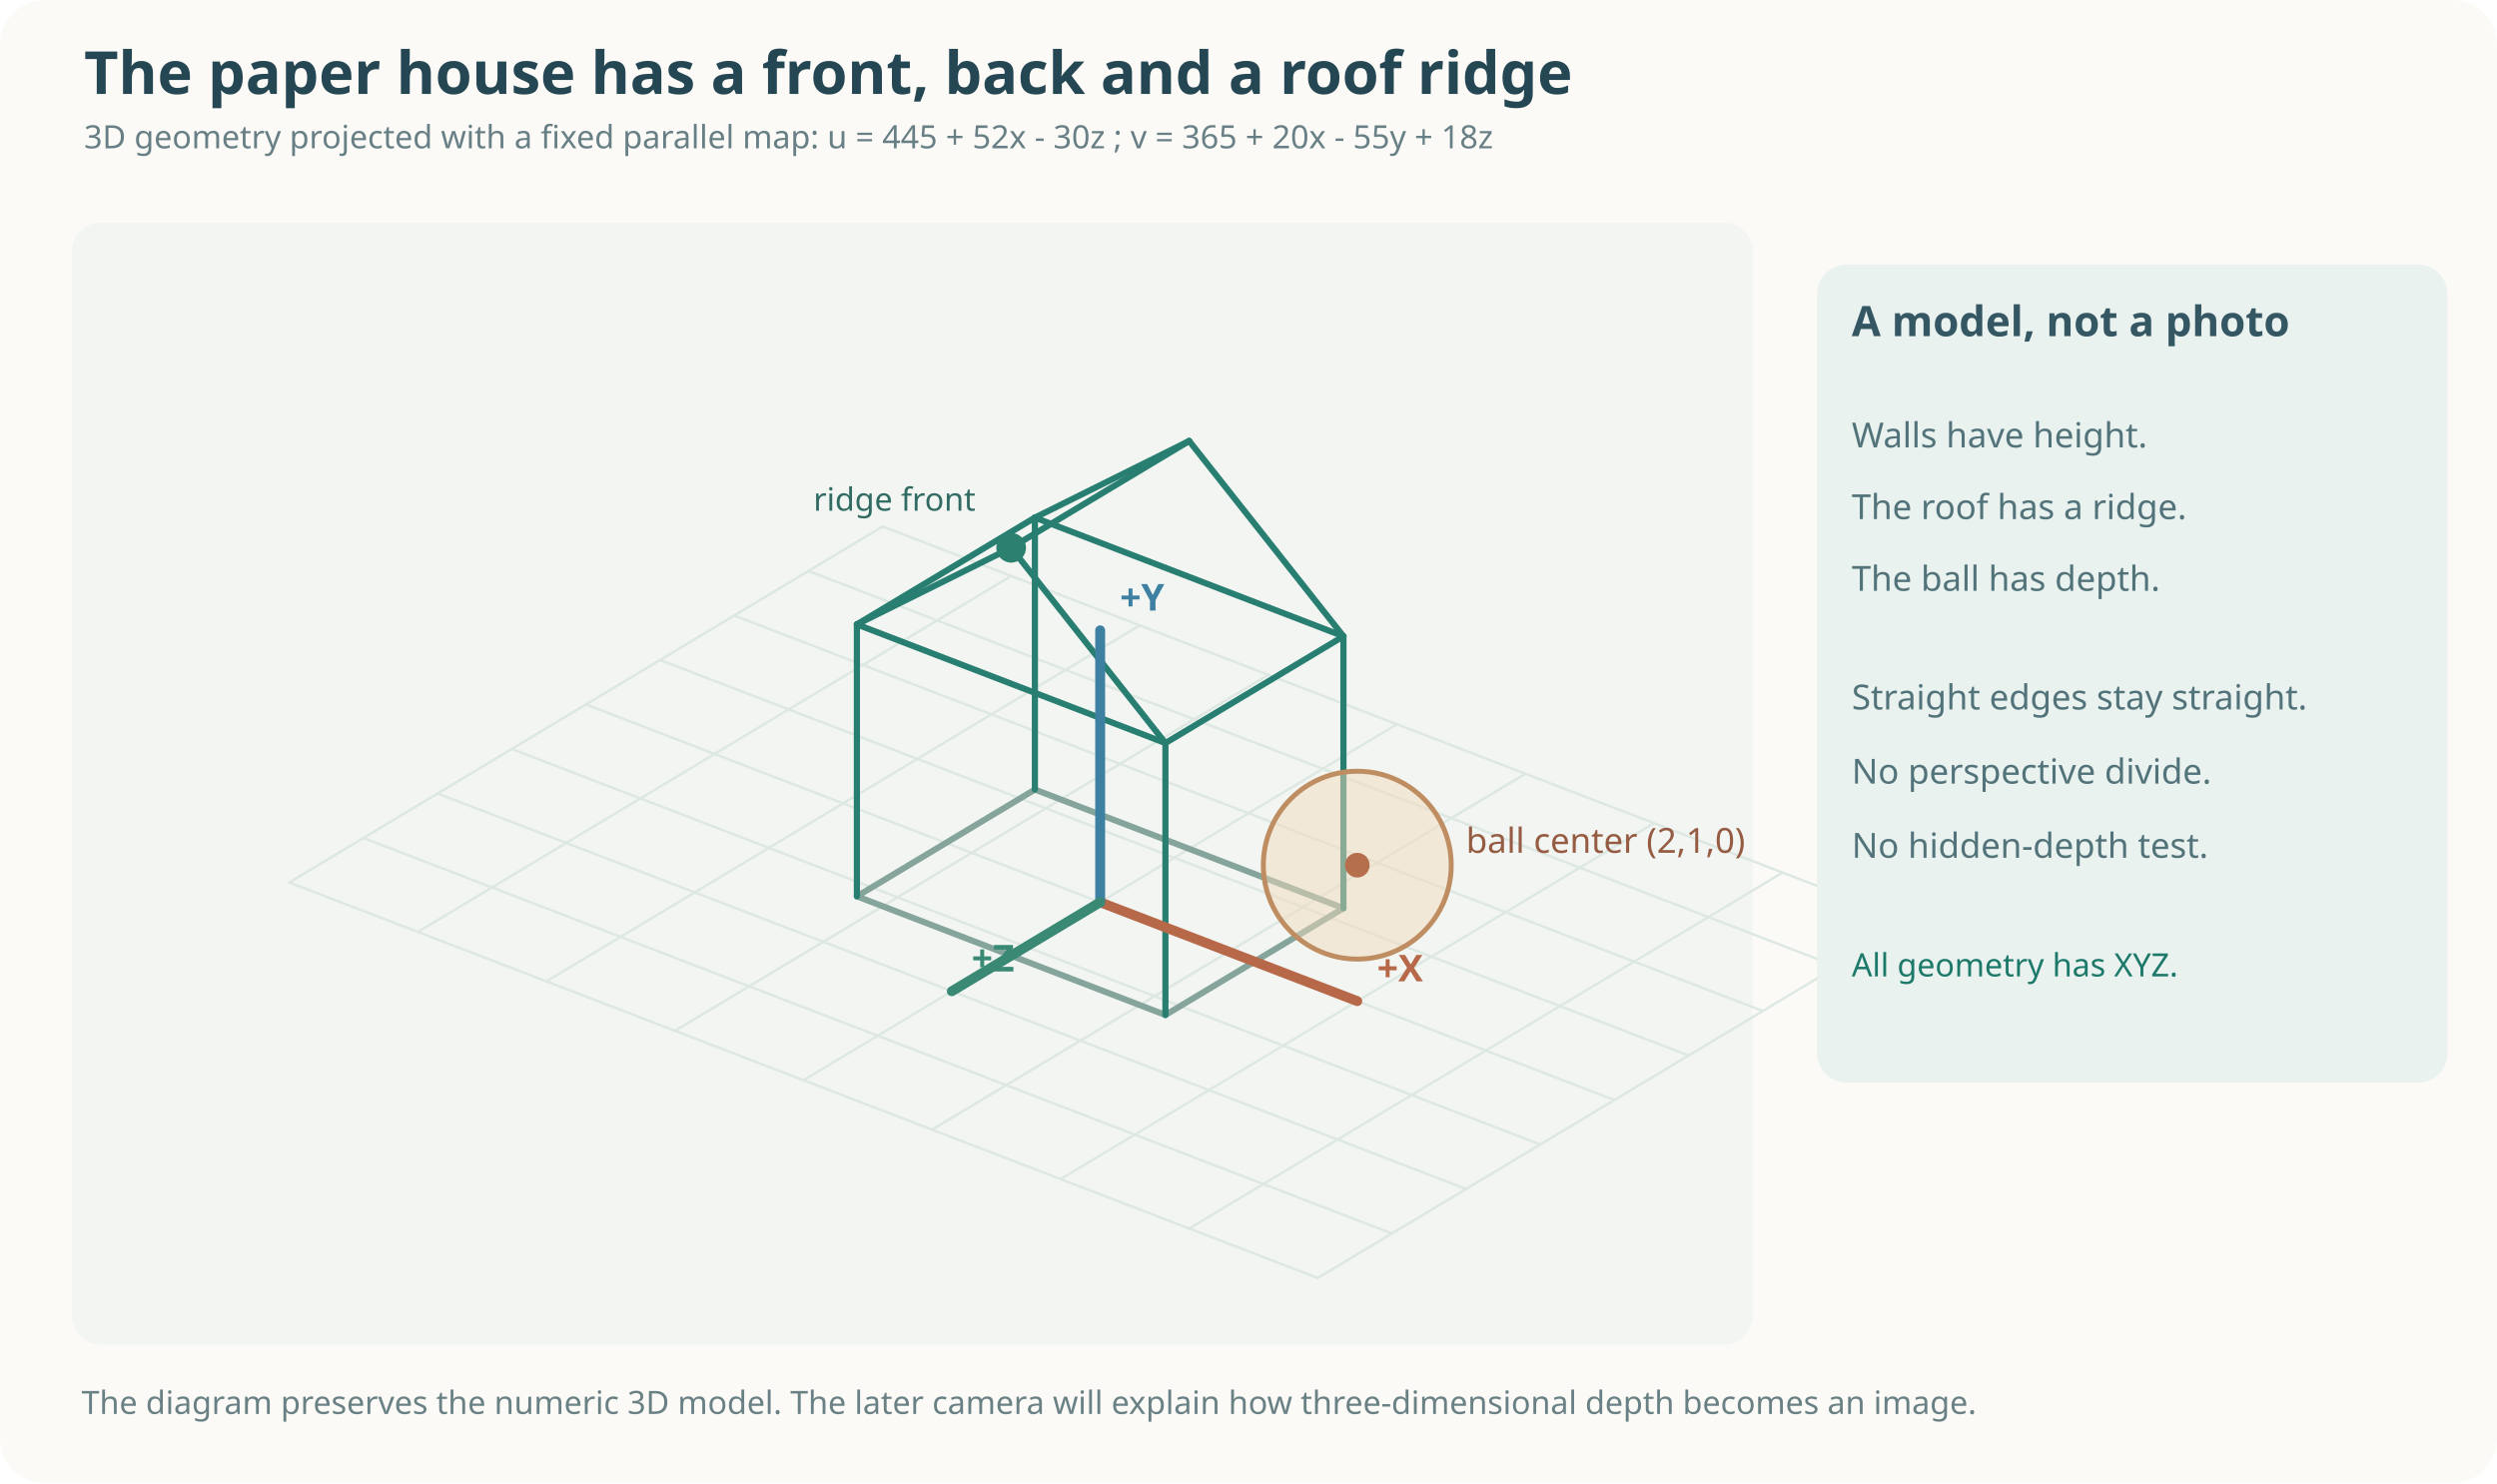
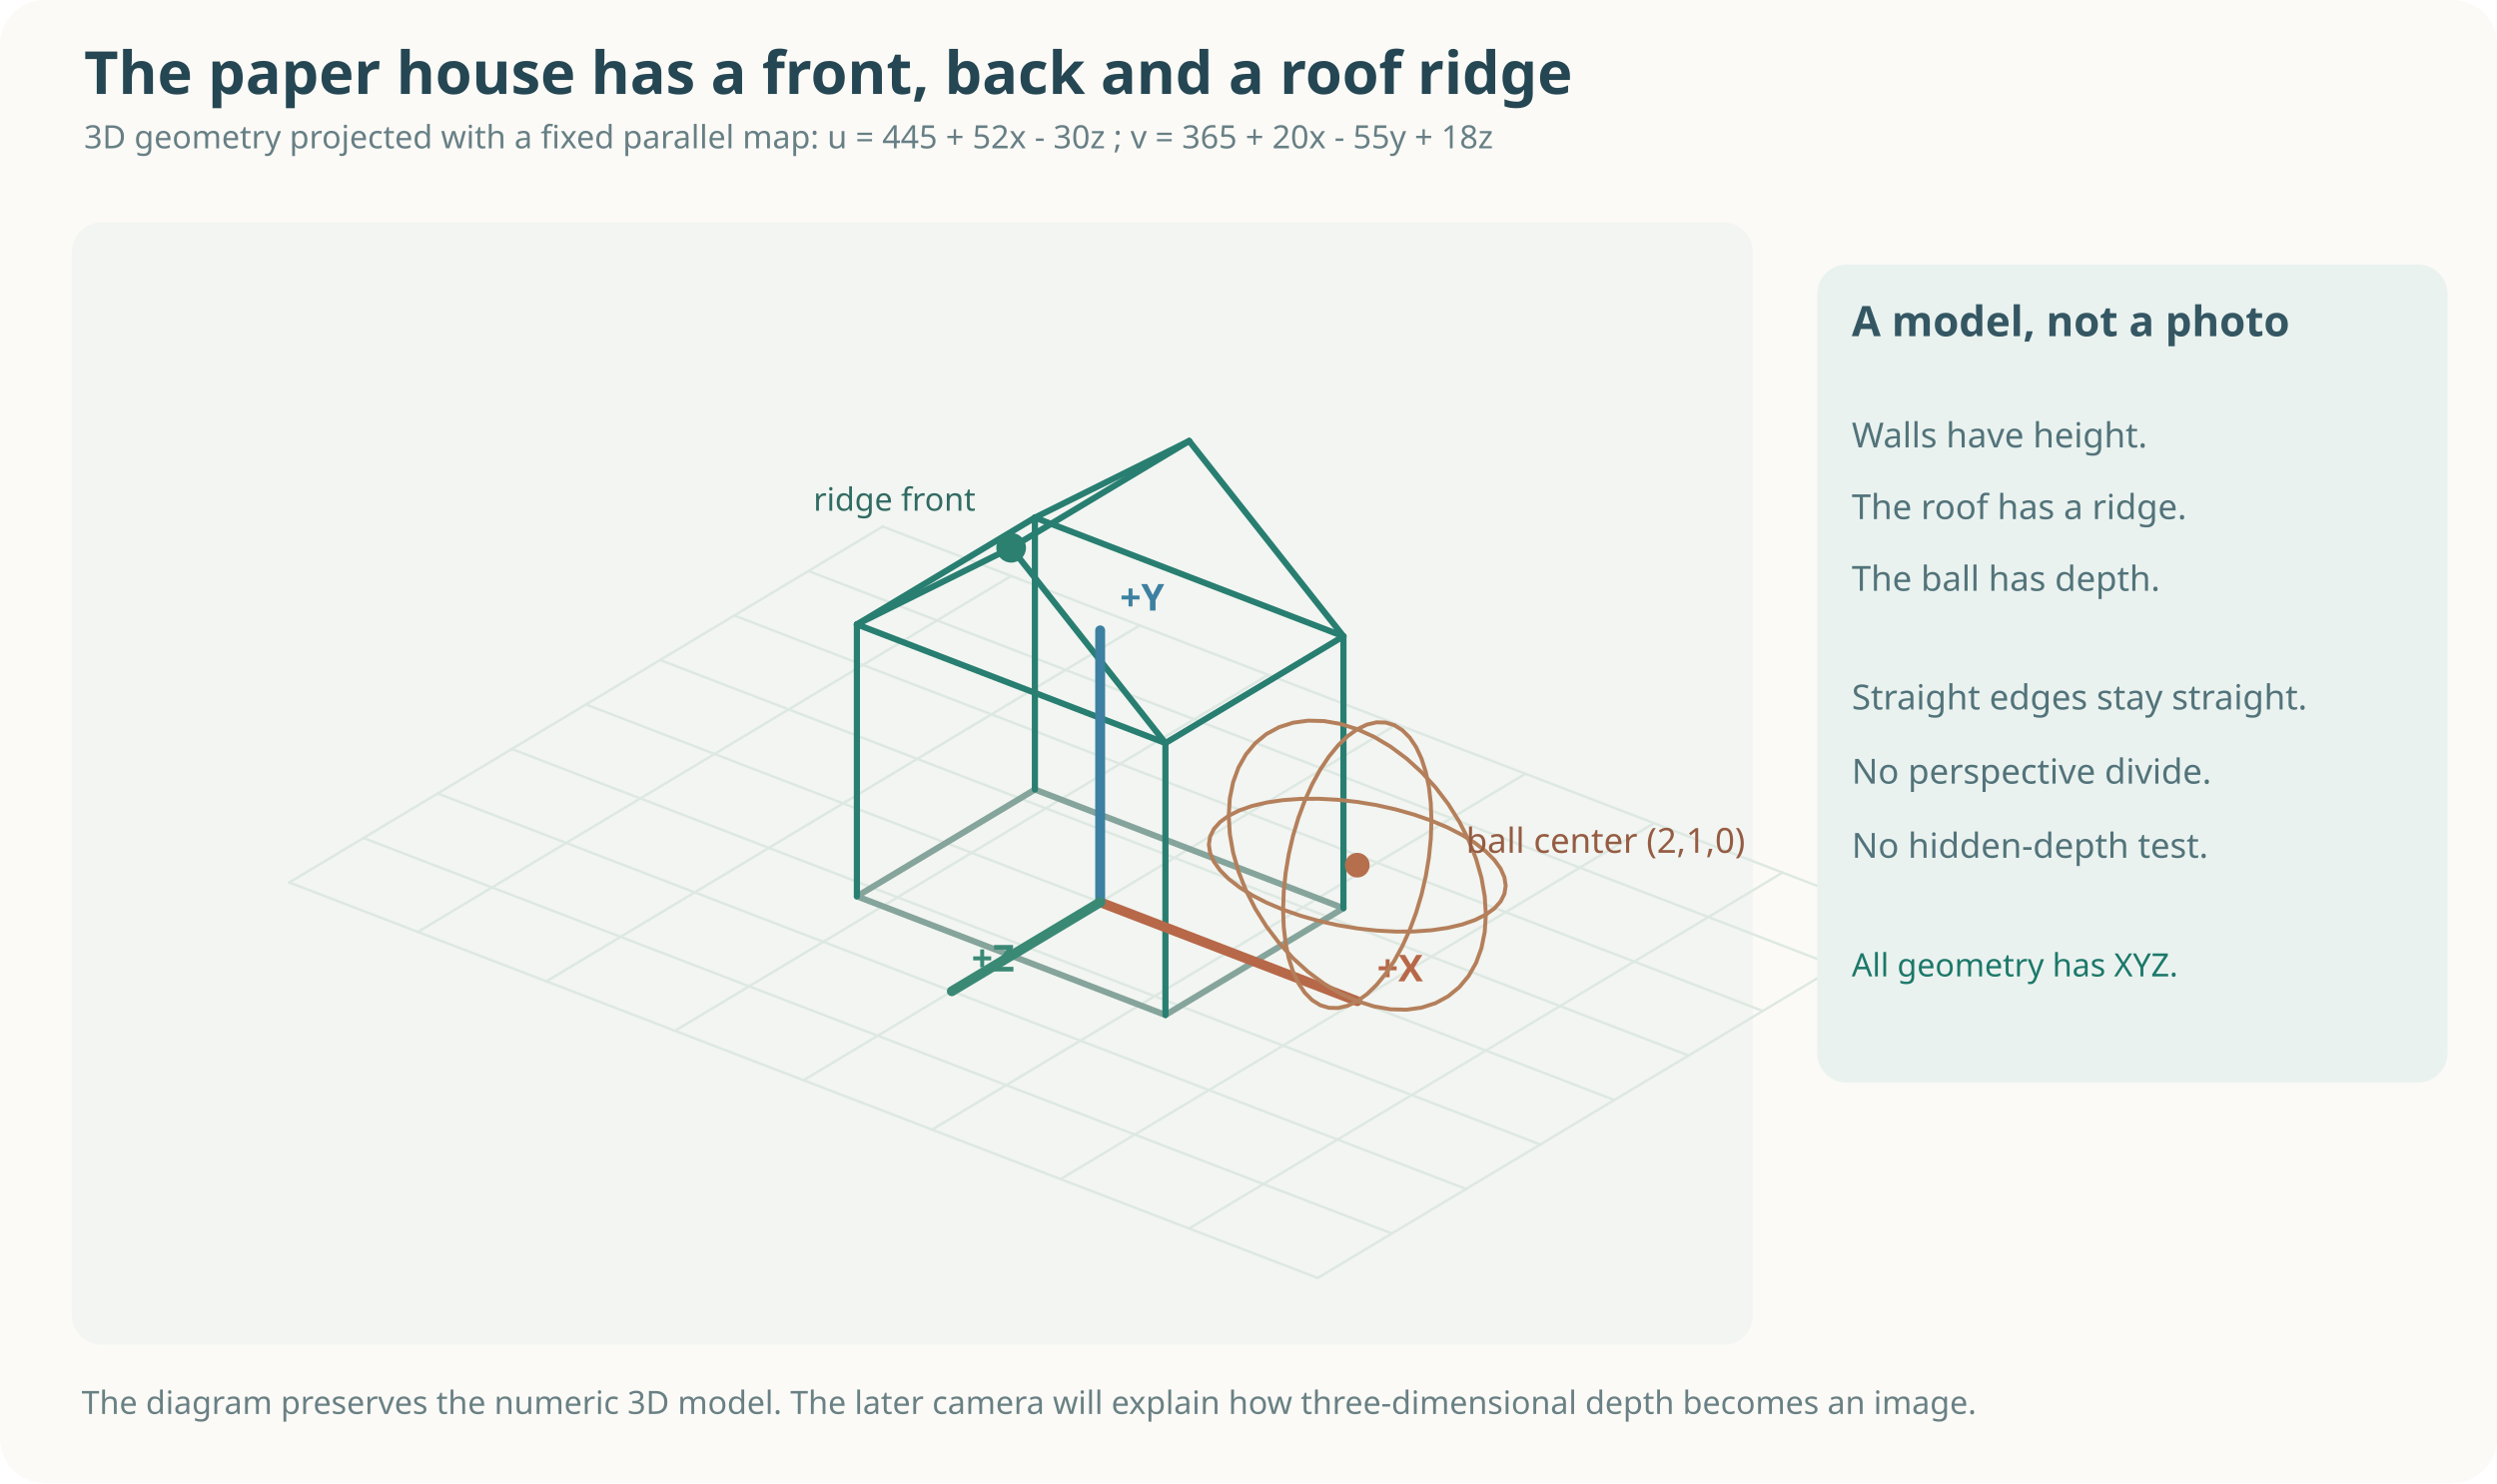
<svg xmlns="http://www.w3.org/2000/svg" width="1010" height="600" viewBox="0 0 1010 600" role="img" aria-labelledby="title desc">
  <rect width="1010" height="600" rx="18" fill="#fbfaf6" />
  <text x="34" y="38" font-family="sans-serif" font-size="24" font-weight="600" fill="#254653">The paper house has a front, back and a roof ridge</text>
  <text x="34" y="60" font-family="sans-serif" font-size="13" fill="#677f85">3D geometry projected with a fixed parallel map: u = 445 + 52x - 30z ; v = 365 + 20x - 55y + 18z</text>
  <rect x="29" y="90" width="680" height="454" rx="12" fill="#f2f5f1" />
  <line x1="357" y1="213" x2="117" y2="357" stroke="#dee8e2" stroke-width="1" stroke-linecap="round" />
  <line x1="409" y1="233" x2="169" y2="377" stroke="#dee8e2" stroke-width="1" stroke-linecap="round" />
  <line x1="461" y1="253" x2="221" y2="397" stroke="#dee8e2" stroke-width="1" stroke-linecap="round" />
  <line x1="513" y1="273" x2="273" y2="417" stroke="#dee8e2" stroke-width="1" stroke-linecap="round" />
  <line x1="565" y1="293" x2="325" y2="437" stroke="#dee8e2" stroke-width="1" stroke-linecap="round" />
  <line x1="617" y1="313" x2="377" y2="457" stroke="#dee8e2" stroke-width="1" stroke-linecap="round" />
  <line x1="669" y1="333" x2="429" y2="477" stroke="#dee8e2" stroke-width="1" stroke-linecap="round" />
  <line x1="721" y1="353" x2="481" y2="497" stroke="#dee8e2" stroke-width="1" stroke-linecap="round" />
  <line x1="773" y1="373" x2="533" y2="517" stroke="#dee8e2" stroke-width="1" stroke-linecap="round" />
  <line x1="357" y1="213" x2="773" y2="373" stroke="#dee8e2" stroke-width="1" stroke-linecap="round" />
  <line x1="327" y1="231" x2="743" y2="391" stroke="#dee8e2" stroke-width="1" stroke-linecap="round" />
  <line x1="297" y1="249" x2="713" y2="409" stroke="#dee8e2" stroke-width="1" stroke-linecap="round" />
  <line x1="267" y1="267" x2="683" y2="427" stroke="#dee8e2" stroke-width="1" stroke-linecap="round" />
  <line x1="237" y1="285" x2="653" y2="445" stroke="#dee8e2" stroke-width="1" stroke-linecap="round" />
  <line x1="207" y1="303" x2="623" y2="463" stroke="#dee8e2" stroke-width="1" stroke-linecap="round" />
  <line x1="177" y1="321" x2="593" y2="481" stroke="#dee8e2" stroke-width="1" stroke-linecap="round" />
  <line x1="147" y1="339" x2="563" y2="499" stroke="#dee8e2" stroke-width="1" stroke-linecap="round" />
  <line x1="117" y1="357" x2="533" y2="517" stroke="#dee8e2" stroke-width="1" stroke-linecap="round" />
  <line x1="418.6" y1="319.4" x2="543.4" y2="367.4" stroke="#85a49b" stroke-width="2.5" stroke-linecap="round" />
  <line x1="543.4" y1="367.4" x2="471.4" y2="410.6" stroke="#85a49b" stroke-width="2.5" stroke-linecap="round" />
  <line x1="471.4" y1="410.6" x2="346.6" y2="362.6" stroke="#85a49b" stroke-width="2.5" stroke-linecap="round" />
  <line x1="346.6" y1="362.6" x2="418.6" y2="319.4" stroke="#85a49b" stroke-width="2.5" stroke-linecap="round" />
  <line x1="418.6" y1="209.4" x2="543.4" y2="257.4" stroke="#287e71" stroke-width="2.5" stroke-linecap="round" />
  <line x1="543.4" y1="257.4" x2="471.4" y2="300.6" stroke="#287e71" stroke-width="2.5" stroke-linecap="round" />
  <line x1="471.4" y1="300.6" x2="346.6" y2="252.6" stroke="#287e71" stroke-width="2.5" stroke-linecap="round" />
  <line x1="346.6" y1="252.6" x2="418.6" y2="209.4" stroke="#287e71" stroke-width="2.5" stroke-linecap="round" />
  <line x1="418.6" y1="319.4" x2="418.6" y2="209.4" stroke="#287e71" stroke-width="2.5" stroke-linecap="round" />
  <line x1="543.4" y1="367.4" x2="543.4" y2="257.4" stroke="#287e71" stroke-width="2.5" stroke-linecap="round" />
  <line x1="471.4" y1="410.6" x2="471.4" y2="300.6" stroke="#287e71" stroke-width="2.5" stroke-linecap="round" />
  <line x1="346.6" y1="362.6" x2="346.6" y2="252.6" stroke="#287e71" stroke-width="2.5" stroke-linecap="round" />
  <line x1="418.6" y1="209.4" x2="481" y2="178.4" stroke="#287e71" stroke-width="2.5" stroke-linecap="round" />
  <line x1="543.4" y1="257.4" x2="481" y2="178.4" stroke="#287e71" stroke-width="2.5" stroke-linecap="round" />
  <line x1="346.6" y1="252.6" x2="409" y2="221.6" stroke="#287e71" stroke-width="2.5" stroke-linecap="round" />
  <line x1="471.4" y1="300.6" x2="409" y2="221.6" stroke="#287e71" stroke-width="2.5" stroke-linecap="round" />
  <line x1="481" y1="178.4" x2="409" y2="221.6" stroke="#287e71" stroke-width="2.5" stroke-linecap="round" />
  <line x1="445" y1="365" x2="549" y2="405" stroke="#b76849" stroke-width="4" stroke-linecap="round" />
  <text x="557" y="397" font-family="sans-serif" font-size="15" fill="#b76849" font-weight="600">+X</text>
  <line x1="445" y1="365" x2="445" y2="255" stroke="#3d80a1" stroke-width="4" stroke-linecap="round" />
  <text x="453" y="247" font-family="sans-serif" font-size="15" fill="#3d80a1" font-weight="600">+Y</text>
  <line x1="445" y1="365" x2="385" y2="401" stroke="#398975" stroke-width="4" stroke-linecap="round" />
  <text x="393" y="393" font-family="sans-serif" font-size="15" fill="#398975" font-weight="600">+Z</text>
-   <circle cx="549" cy="350" r="38" fill="#f1d8ba" fill-opacity=".48" stroke="#be8d61" stroke-width="2" />
+   <polyline points="601.000,370.000 596.639,372.178 591.464,373.977 585.561,375.366 579.033,376.321 571.992,376.825 564.556,376.870 556.855,376.456 549.019,375.588 541.183,374.284 533.481,372.563 526.044,370.457 519.000,368.000 512.469,365.235 506.564,362.210 501.384,358.976 497.019,355.588 493.544,352.105 491.017,348.586 489.483,345.091 488.967,341.679 489.478,338.411 491.007,335.340 493.529,332.521 497.000,330.000 501.361,327.822 506.536,326.023 512.439,324.634 518.967,323.679 526.008,323.175 533.444,323.130 541.145,323.544 548.981,324.412 556.817,325.716 564.519,327.437 571.956,329.543 579.000,332.000 585.531,334.765 591.436,337.790 596.616,341.024 600.981,344.412 604.456,347.895 606.983,351.414 608.517,354.909 609.033,358.321 608.522,361.589 606.993,364.660 604.471,367.479 601.000,370.000" fill="none" stroke="#b47f5b" stroke-width="1.6" />
+   <polyline points="601.000,370.000 600.555,362.650 599.228,355.083 597.042,347.430 594.033,339.821 590.254,332.385 585.770,325.251 580.656,318.541 575.000,312.369 568.900,306.840 562.459,302.050 555.787,298.081 549.000,295.000 542.213,292.860 535.541,291.698 529.100,291.533 523.000,292.369 517.344,294.190 512.230,296.967 507.746,300.651 503.967,305.179 500.958,310.475 498.772,316.446 497.445,322.992 497.000,330.000 497.445,337.350 498.772,344.917 500.958,352.570 503.967,360.179 507.746,367.615 512.230,374.749 517.344,381.459 523.000,387.631 529.100,393.160 535.541,397.950 542.213,401.919 549.000,405.000 555.787,407.140 562.459,408.302 568.900,408.467 575.000,407.631 580.656,405.810 585.770,403.033 590.254,399.349 594.033,394.821 597.042,389.525 599.228,383.554 600.555,377.008 601.000,370.000" fill="none" stroke="#b47f5b" stroke-width="1.6" />
+   <polyline points="549.000,295.000 545.084,297.820 541.235,301.533 537.519,306.075 534.000,311.369 530.737,317.323 527.787,323.837 525.199,330.798 523.019,338.088 521.284,345.582 520.022,353.152 519.257,360.667 519.000,368.000 519.257,375.025 520.022,381.622 521.284,387.677 523.019,393.088 525.199,397.762 527.787,401.619 530.737,404.592 534.000,406.631 537.519,407.702 541.235,407.785 545.084,406.879 549.000,405.000 552.916,402.180 556.765,398.467 560.481,393.925 564.000,388.631 567.263,382.677 570.213,376.163 572.801,369.202 574.981,361.912 576.716,354.418 577.978,346.848 578.743,339.333 579.000,332.000 578.743,324.975 577.978,318.378 576.716,312.323 574.981,306.912 572.801,302.238 570.213,298.381 567.263,295.408 564.000,293.369 560.481,292.298 556.765,292.215 552.916,293.121 549.000,295.000" fill="none" stroke="#b47f5b" stroke-width="1.6" />
  <circle cx="549" cy="350" r="5" fill="#b56f4d" />
  <text x="593" y="345" font-size="14" font-family="sans-serif" fill="#955c43">ball center (2,1,0)</text>
  <circle cx="409" cy="221.6" r="6" fill="#2b806f" />
  <text x="329" y="206.6" font-size="13" font-family="sans-serif" fill="#316b63">ridge front</text>
  <rect x="735" y="107" width="255" height="331" rx="12" fill="#eaf2ef" />
  <text x="749" y="136" font-family="sans-serif" font-size="17" font-weight="600" fill="#345763">A model, not a photo</text>
  <text x="749" y="181" font-family="sans-serif" font-size="14" fill="#52737a">Walls have height.</text>
  <text x="749" y="210" font-family="sans-serif" font-size="14" fill="#52737a">The roof has a ridge.</text>
  <text x="749" y="239" font-family="sans-serif" font-size="14" fill="#52737a">The ball has depth.</text>
  <text x="749" y="287" font-family="sans-serif" font-size="14" fill="#52737a">Straight edges stay straight.</text>
  <text x="749" y="317" font-family="sans-serif" font-size="14" fill="#52737a">No perspective divide.</text>
  <text x="749" y="347" font-family="sans-serif" font-size="14" fill="#52737a">No hidden-depth test.</text>
  <text x="749" y="395" font-family="sans-serif" font-size="13" fill="#1c7869">All geometry has XYZ.</text>
  <text x="33" y="572" font-family="sans-serif" font-size="13" fill="#698084">The diagram preserves the numeric 3D model. The later camera will explain how three-dimensional depth becomes an image.</text>
</svg>
